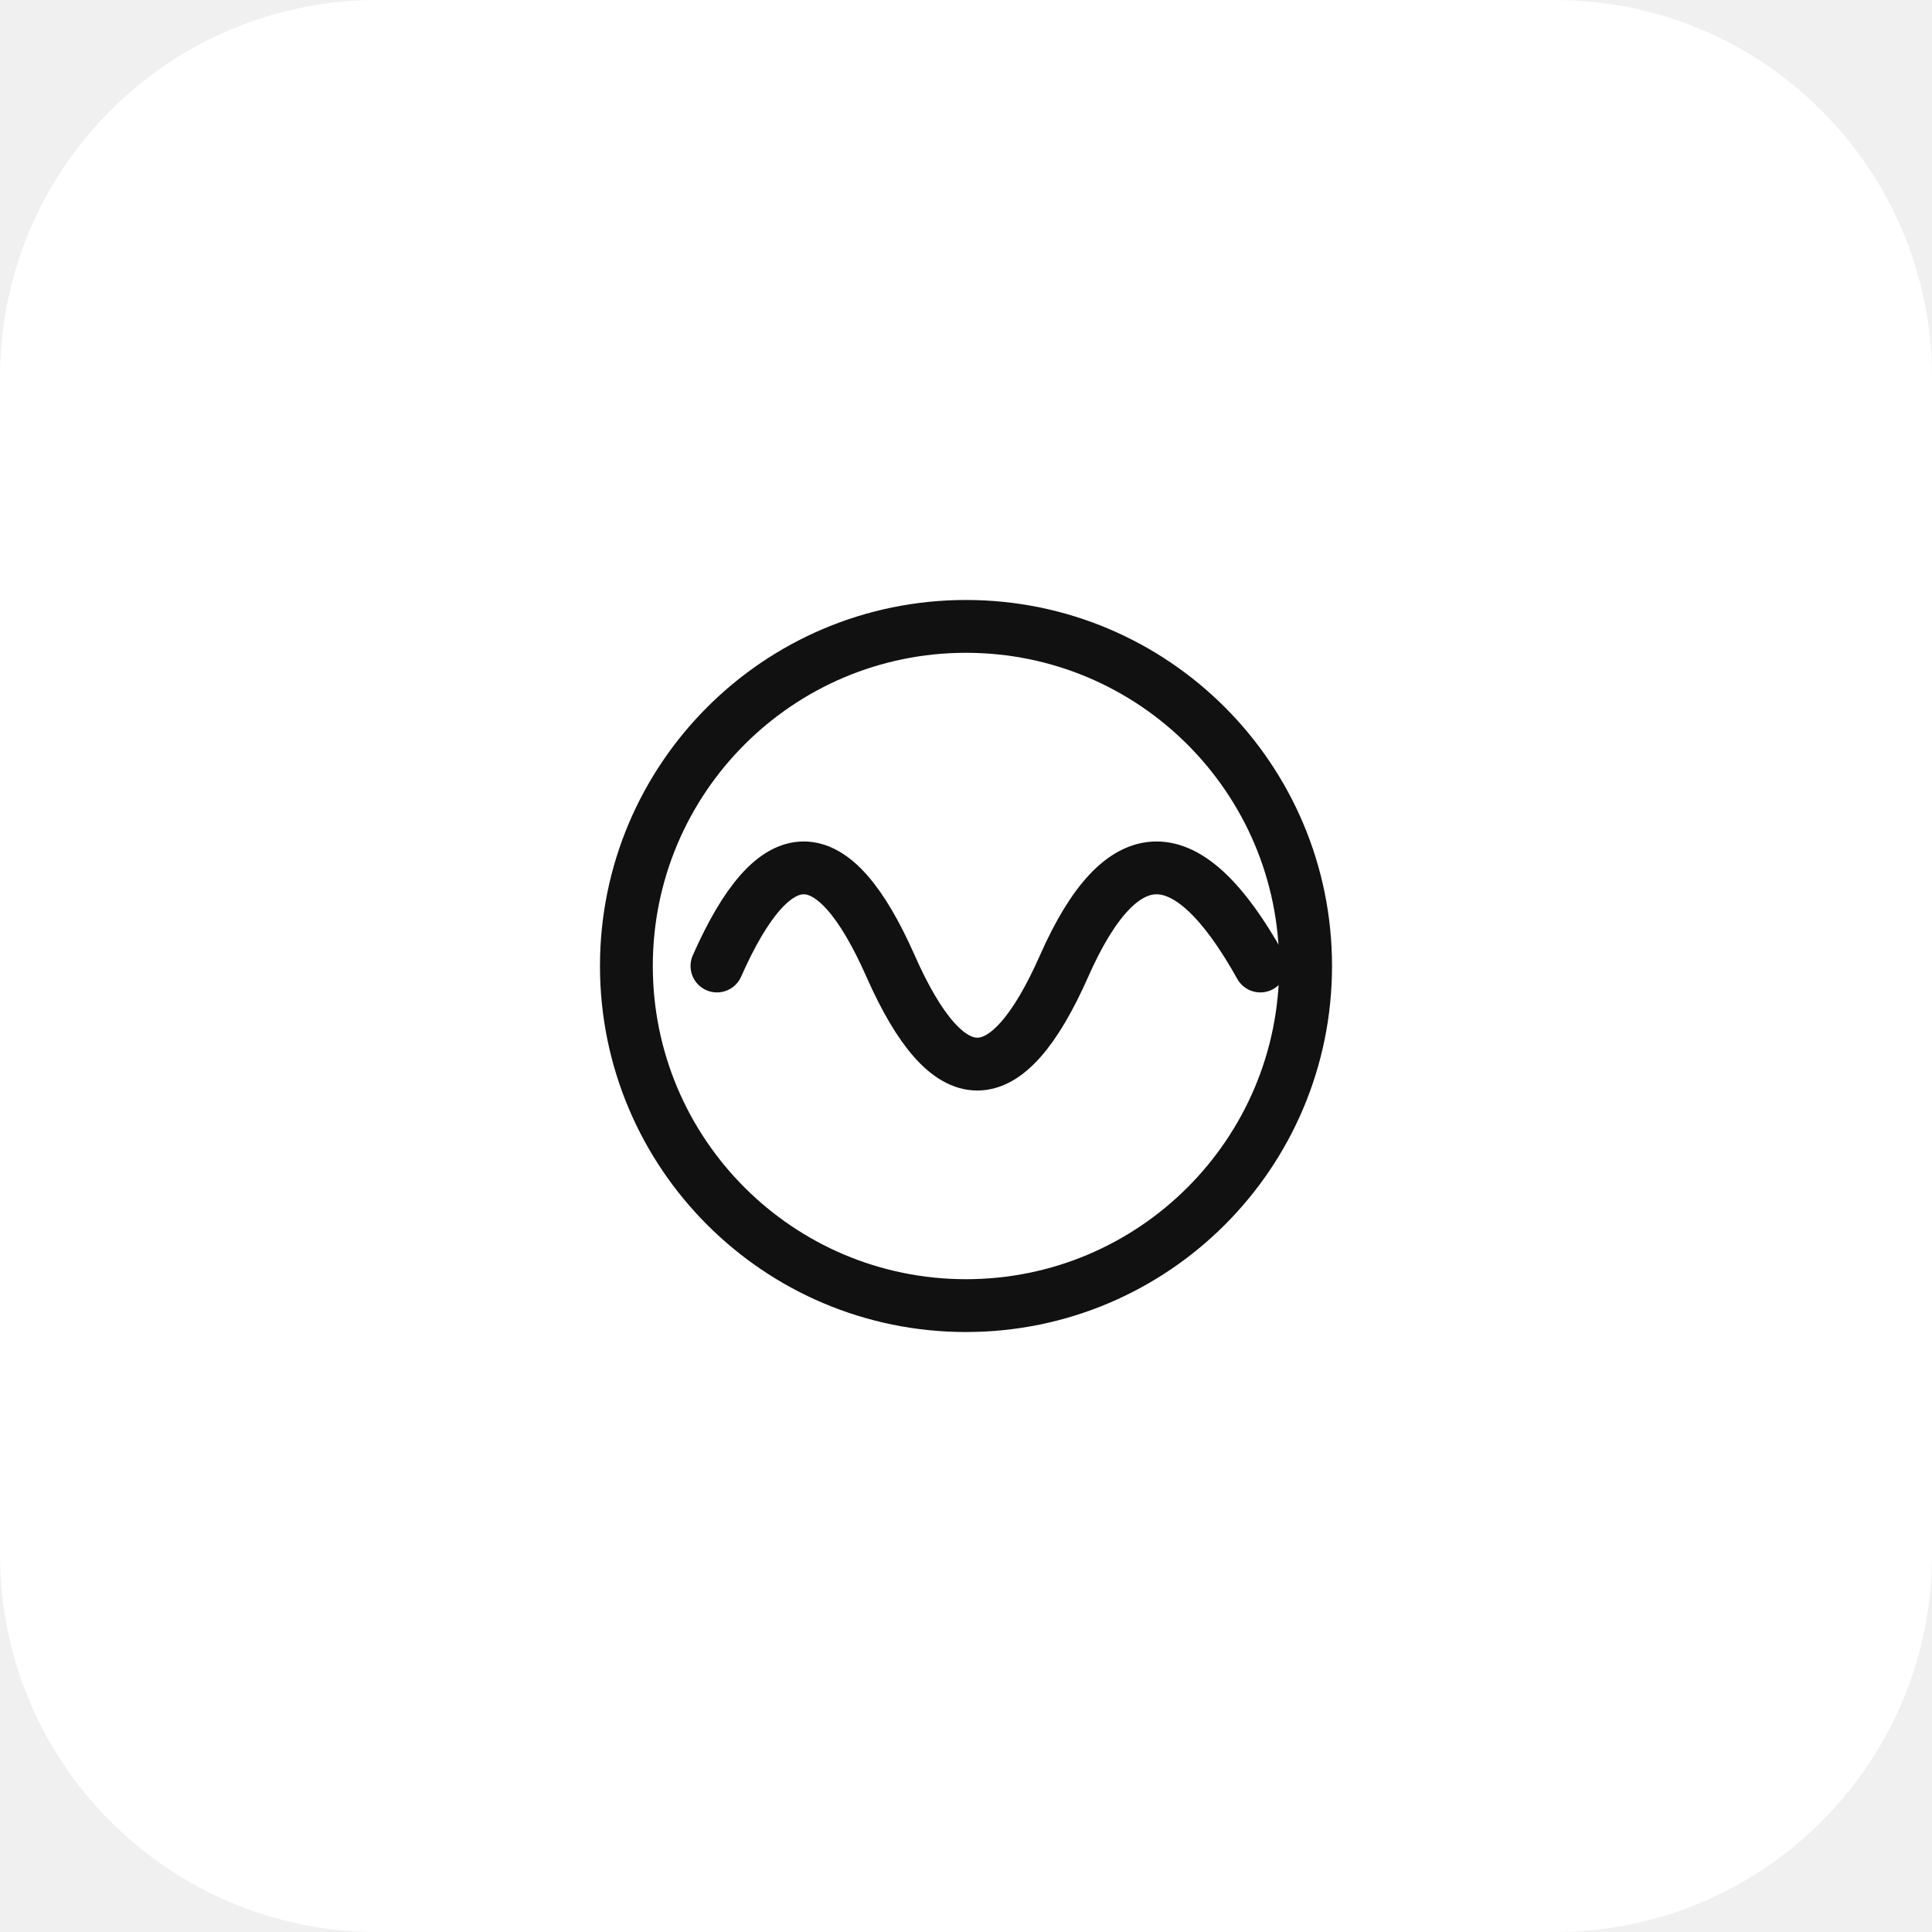
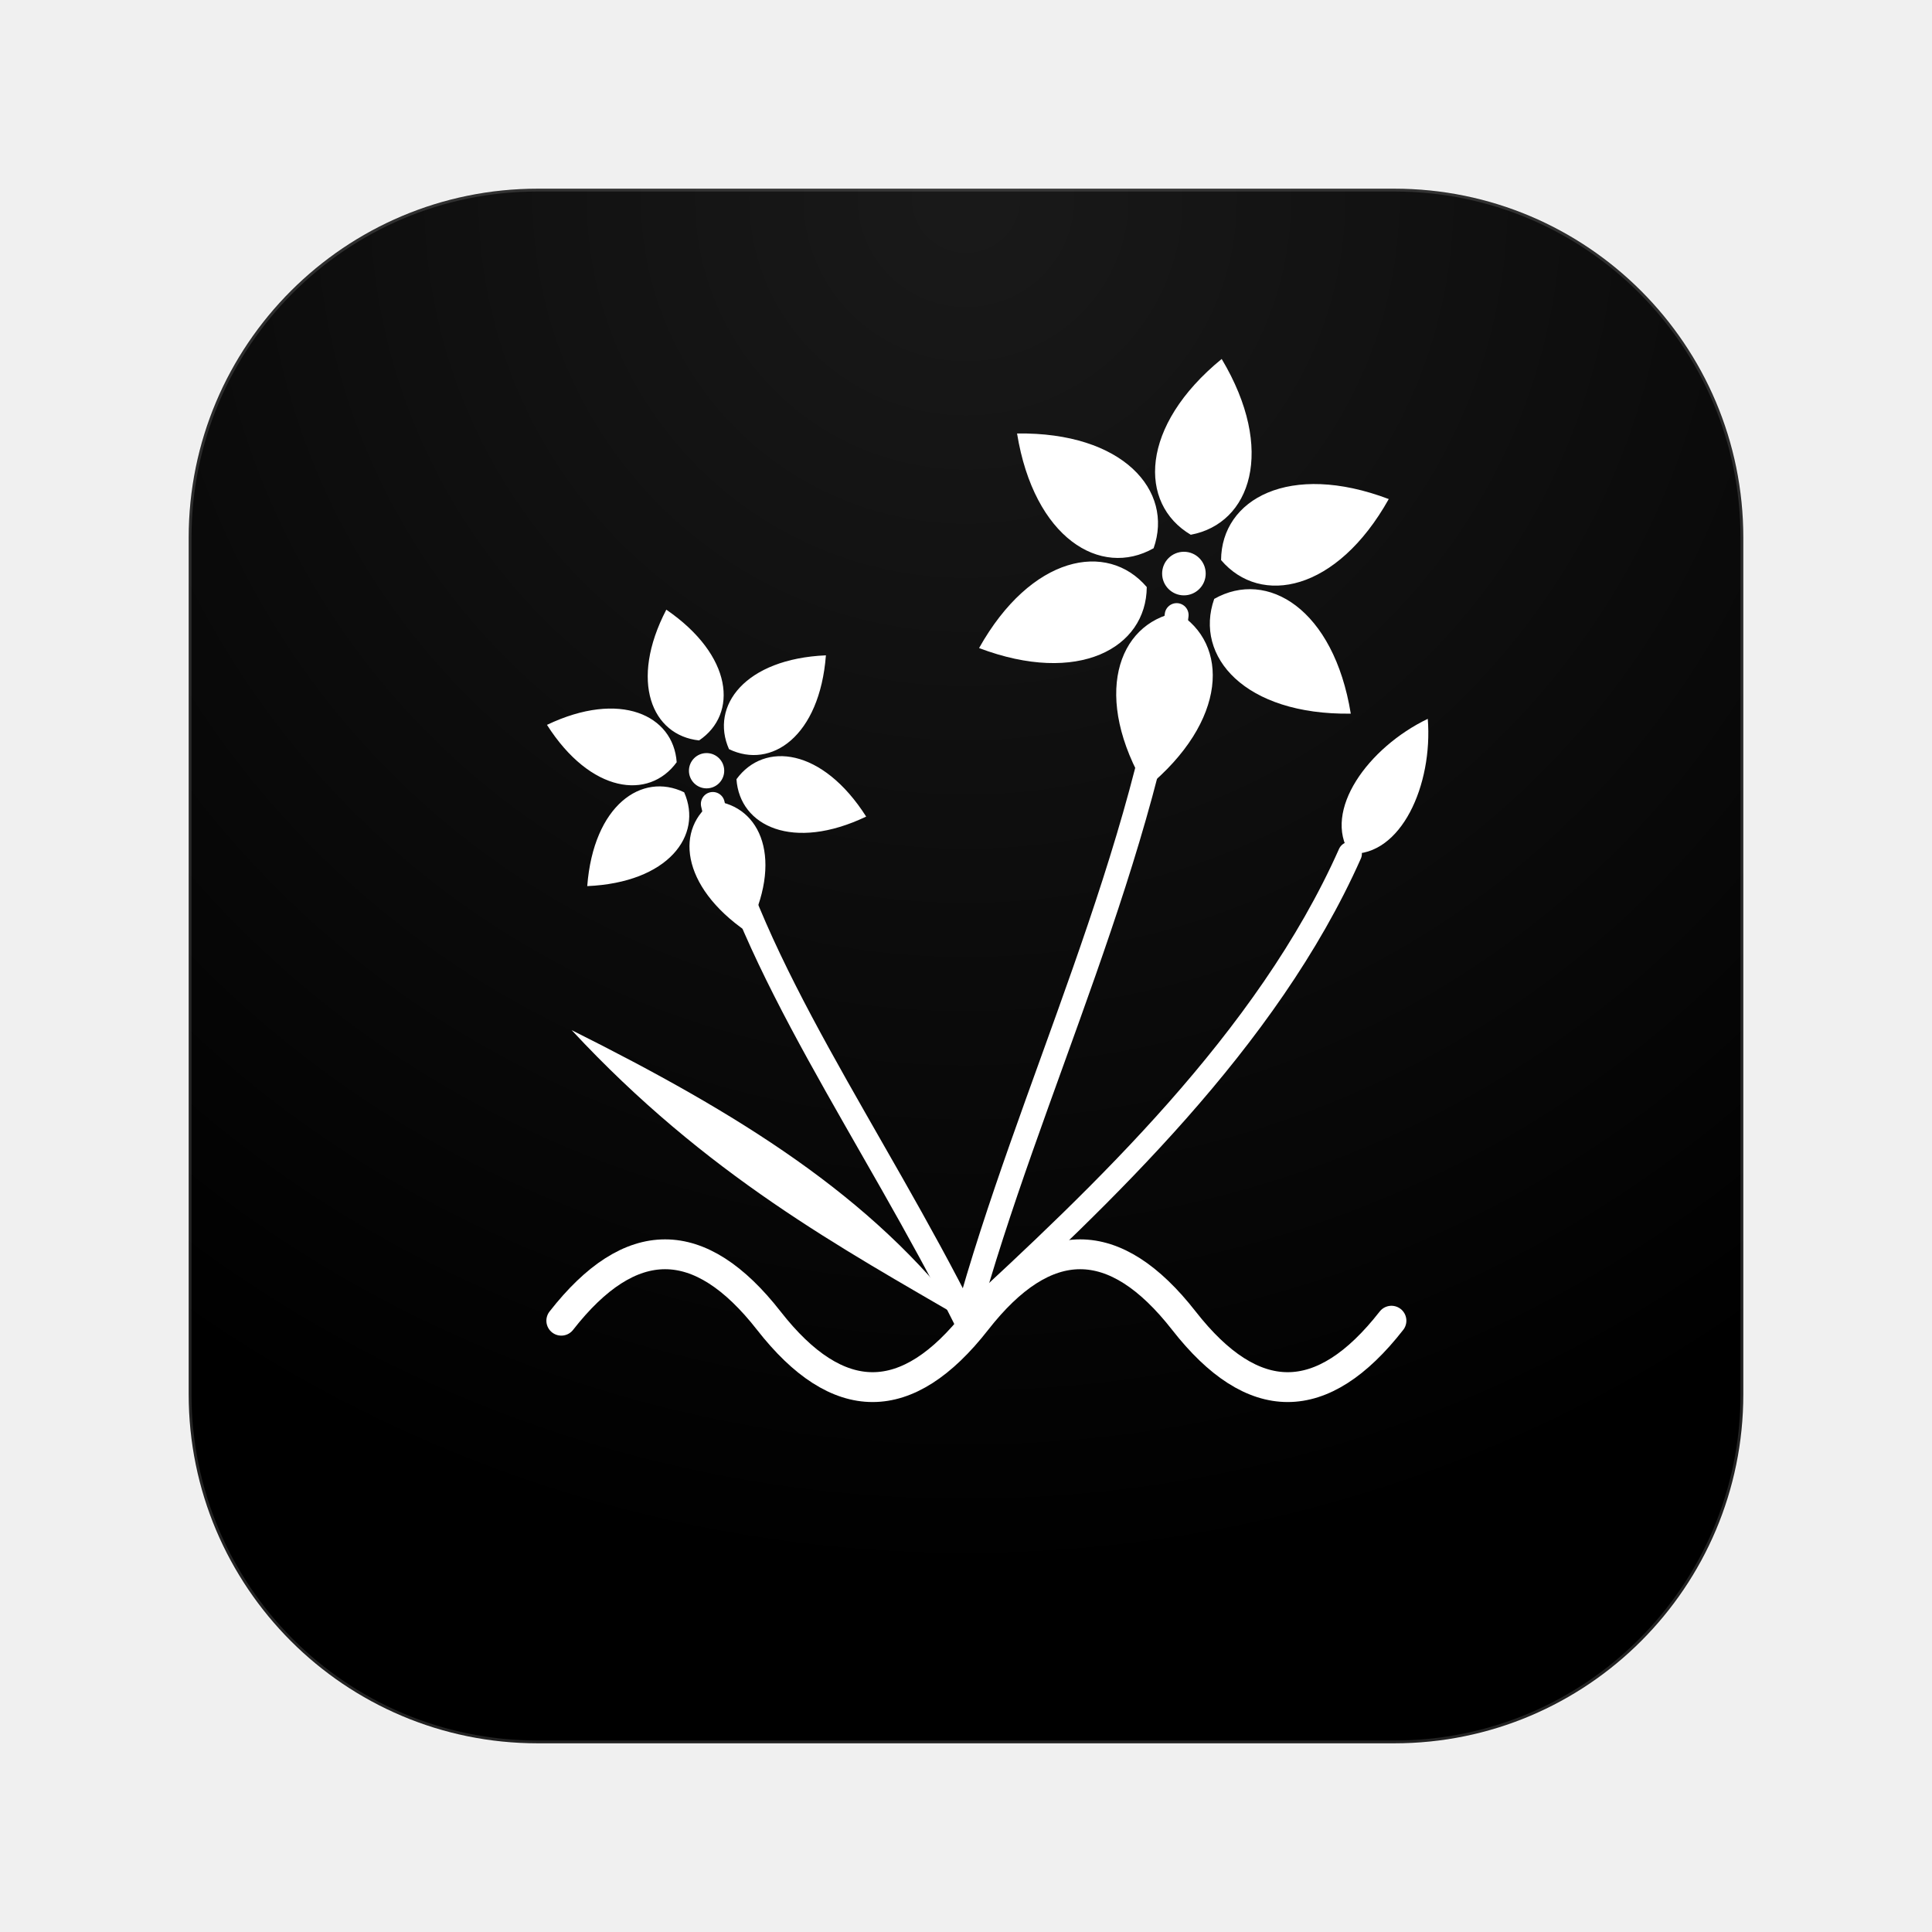
- <svg xmlns="http://www.w3.org/2000/svg" viewBox="0 0 512 512" width="512" height="512">
+ <svg xmlns="http://www.w3.org/2000/svg" viewBox="0 0 1024 1024">
  <defs>
-     <clipPath id="rounded">
-       <rect width="512" height="512" rx="100" ry="100" />
-     </clipPath>
+     <radialGradient id="g" cx="50%" cy="0%" r="90%">
+       <stop offset="0" stop-color="#fff" stop-opacity="0.10" />
+       <stop offset="1" stop-color="#fff" stop-opacity="0" />
+     </radialGradient>
  </defs>
-   <g clip-path="url(#rounded)">
-     <rect width="512" height="512" fill="#ffffff" />
-     <circle cx="256" cy="256" r="90" fill="none" stroke="#111111" stroke-width="14" />
-     <path d="M190 256 Q213 204 236 256 Q259 308 282 256 Q305 204 334 256" fill="none" stroke="#111111" stroke-width="14" stroke-linecap="round" stroke-linejoin="round" />
+   <rect x="100" y="100" width="824" height="824" rx="185" fill="#000" />
+   <rect x="100" y="100" width="824" height="824" rx="185" fill="url(#g)" />
+   <rect x="100.5" y="100.5" width="823" height="823" rx="184.5" fill="none" stroke="rgba(255,255,255,0.14)" stroke-width="2" />
+   <g transform="translate(160 150) scale(11)" color="#fff" stroke-linecap="round" stroke-linejoin="round">
+     <g fill="none" stroke="currentColor" stroke-width="1.15">
+       <path d="M32 50 C 35 39, 40.8 27.5, 42.15 16.0" />
+       <path d="M32 50 C 27.5 41, 21.6 33, 19.8 25.1" />
+       <path d="M32 50 C 38.5 44, 46.5 36.5, 50.5 27.5" />
+     </g>
+     <g fill="currentColor" stroke="none">
+       <path d="M42.83 12.13 C45.72 11.59 46.94 8.05 44.32 3.66 C40.37 6.89 40.30 10.63 42.83 12.13Z M44.29 13.35 C46.20 15.59 49.87 14.87 52.37 10.41 C47.59 8.60 44.31 10.41 44.29 13.35Z M43.96 15.22 C42.98 18.00 45.44 20.82 50.54 20.75 C49.72 15.71 46.52 13.77 43.96 15.22Z M42.17 15.87 C39.28 16.41 38.06 19.95 40.68 24.34 C44.63 21.11 44.70 17.37 42.17 15.87Z M40.71 14.65 C38.80 12.41 35.13 13.13 32.63 17.59 C37.41 19.40 40.69 17.59 40.71 14.65Z M41.04 12.78 C42.02 10.00 39.56 7.18 34.46 7.25 C35.28 12.29 38.48 14.23 41.04 12.78Z M41.45 14.00 a1.05 1.05 0 1 0 2.10 0 a1.05 1.05 0 1 0 -2.10 0Z" />
+       <path d="M19.14 22.04 C21.02 20.77 20.78 17.95 17.56 15.74 C15.76 19.20 16.87 21.80 19.14 22.04Z M20.58 22.46 C22.62 23.45 24.95 21.84 25.25 17.94 C21.35 18.11 19.66 20.38 20.58 22.46Z M20.94 23.91 C21.10 26.18 23.67 27.39 27.19 25.71 C25.09 22.41 22.28 22.07 20.94 23.91Z M19.86 24.96 C17.98 26.23 18.22 29.05 21.44 31.26 C23.24 27.80 22.13 25.20 19.86 24.96Z M18.42 24.54 C16.38 23.55 14.05 25.16 13.75 29.06 C17.65 28.89 19.34 26.62 18.42 24.54Z M18.06 23.09 C17.90 20.82 15.33 19.61 11.81 21.29 C13.91 24.59 16.72 24.93 18.06 23.09Z M18.65 23.50 a0.85 0.85 0 1 0 1.70 0 a0.85 0.85 0 1 0 -1.70 0Z" />
+       <path d="M50.50 27.50 C52.97 27.63 54.50 24.18 54.25 21.00 C51.38 22.38 49.16 25.43 50.50 27.50Z" />
+       <path d="M32 50 C 26 46.5, 19.5 43, 13 36 C 21 40, 27.5 44, 32 50Z" />
+     </g>
+     <g fill="none" stroke="currentColor" stroke-width="1.438">
+       <path d="M12.5 50 Q17.5 43.6 22.5 50 T32.5 50 T42.5 50 T52.5 50" />
+     </g>
  </g>
</svg>
